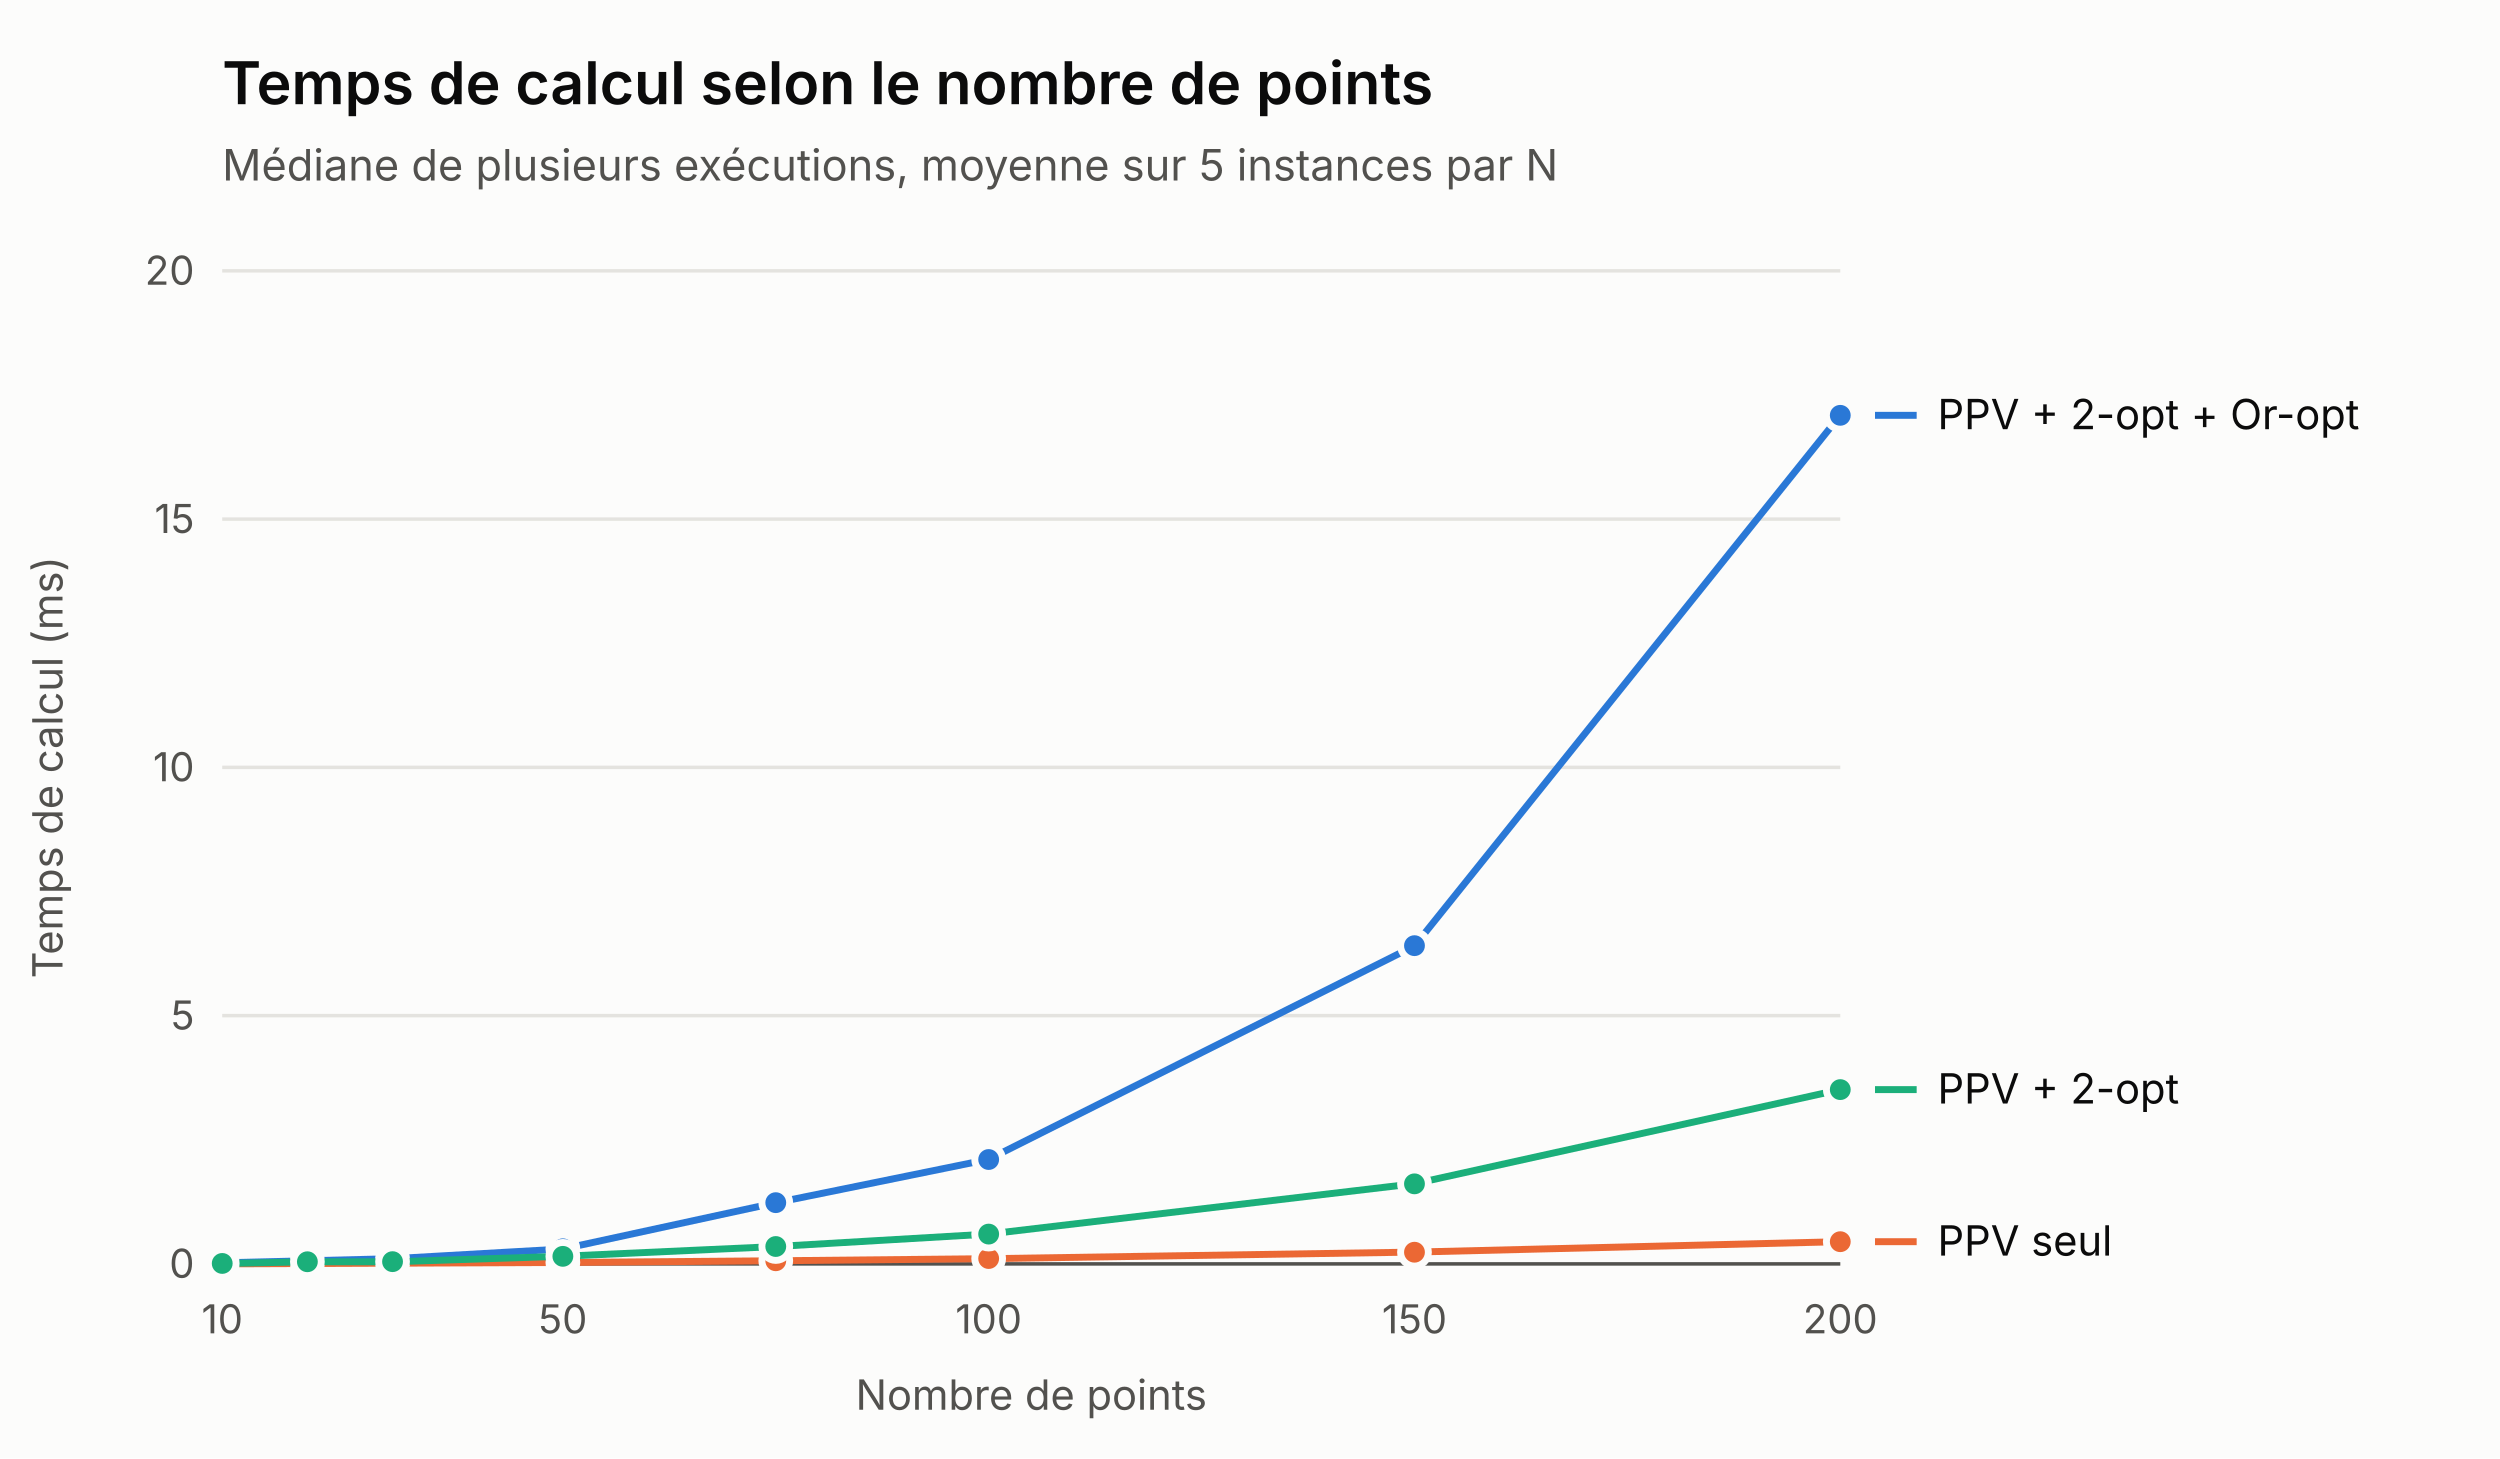
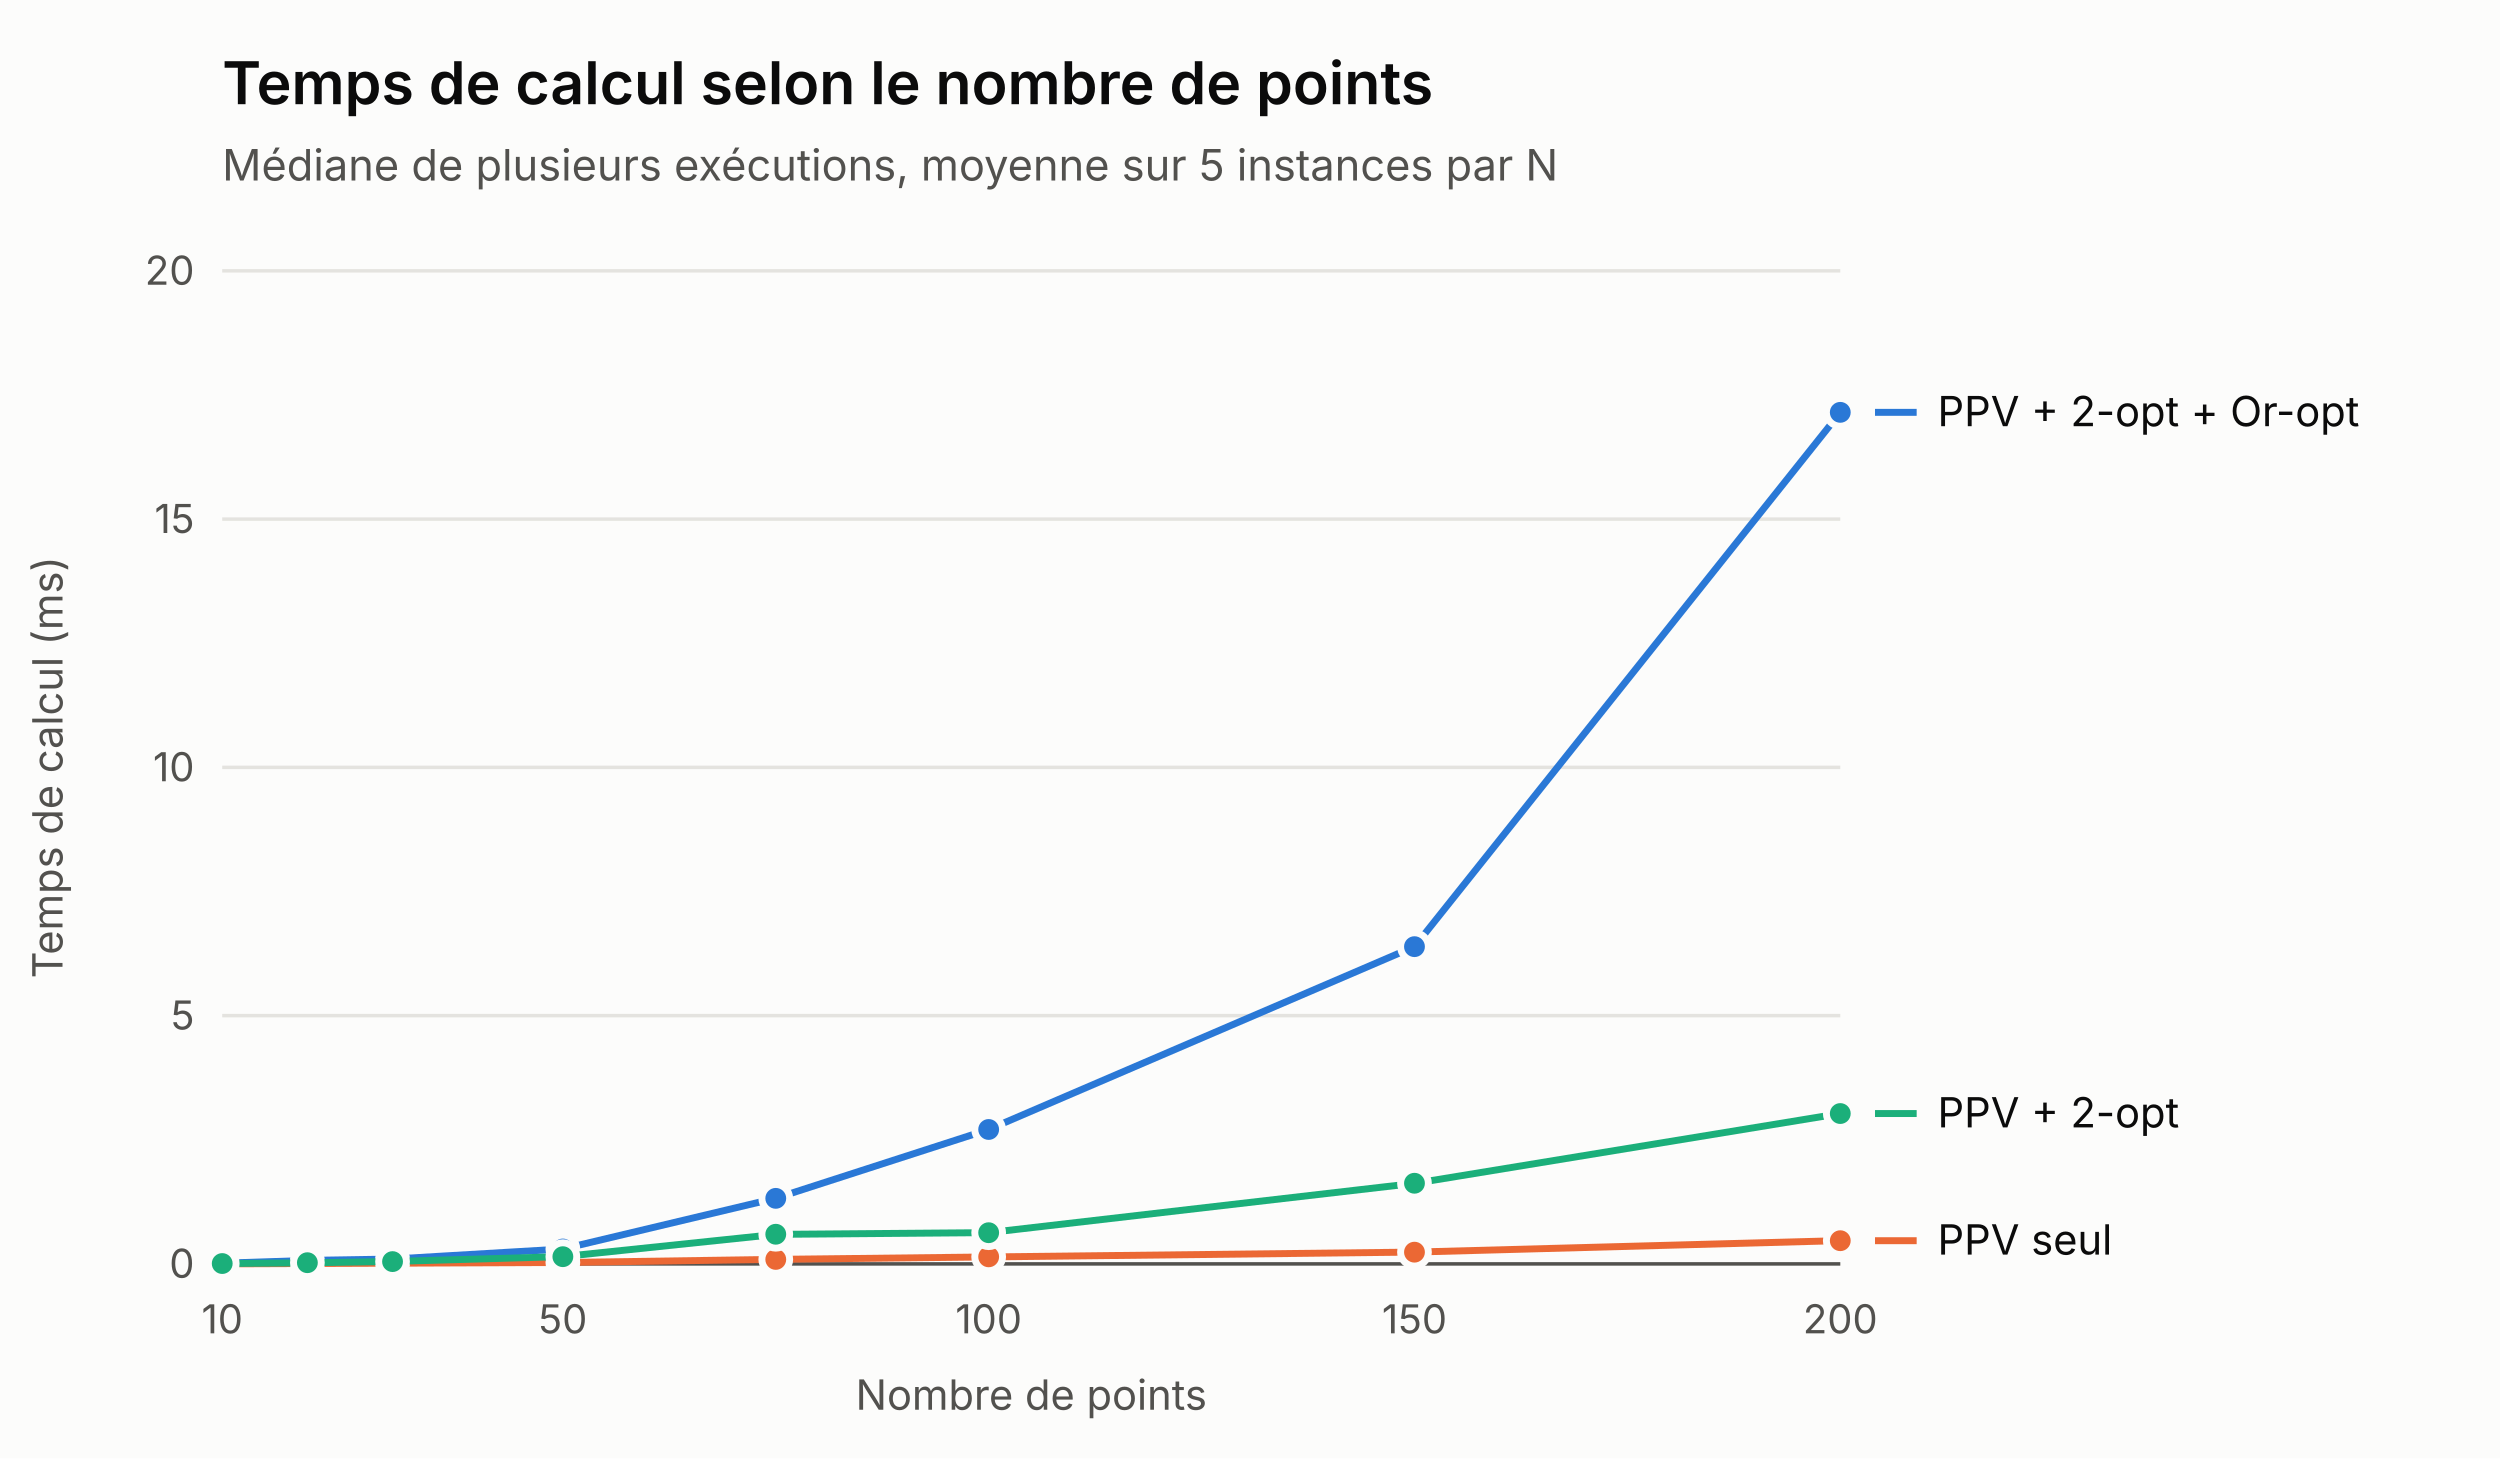
<svg xmlns="http://www.w3.org/2000/svg" viewBox="0 0 720 420" width="720" height="420" font-family="Inter, system-ui, sans-serif">
  <rect width="720" height="420" fill="#fcfcfb" />
  <text x="64" y="30" font-size="17" font-weight="600" fill="#0b0b0b">Temps de calcul selon le nombre de points</text>
  <text x="64" y="52" font-size="12.5" fill="#52514e">Médiane de plusieurs exécutions, moyenne sur 5 instances par N</text>
  <line x1="64" x2="530" y1="364" y2="364" stroke="#e4e3df" stroke-width="1" />
  <text x="56" y="368" font-size="11.5" text-anchor="end" fill="#52514e">0</text>
  <line x1="64" x2="530" y1="292.5" y2="292.5" stroke="#e4e3df" stroke-width="1" />
  <text x="56" y="296.5" font-size="11.5" text-anchor="end" fill="#52514e">5</text>
  <line x1="64" x2="530" y1="221" y2="221" stroke="#e4e3df" stroke-width="1" />
  <text x="56" y="225" font-size="11.5" text-anchor="end" fill="#52514e">10</text>
  <line x1="64" x2="530" y1="149.5" y2="149.5" stroke="#e4e3df" stroke-width="1" />
  <text x="56" y="153.5" font-size="11.5" text-anchor="end" fill="#52514e">15</text>
  <line x1="64" x2="530" y1="78" y2="78" stroke="#e4e3df" stroke-width="1" />
  <text x="56" y="82" font-size="11.5" text-anchor="end" fill="#52514e">20</text>
  <text x="64" y="384" font-size="11.5" text-anchor="middle" fill="#52514e">10</text>
  <text x="162.105" y="384" font-size="11.5" text-anchor="middle" fill="#52514e">50</text>
  <text x="284.737" y="384" font-size="11.5" text-anchor="middle" fill="#52514e">100</text>
  <text x="407.368" y="384" font-size="11.5" text-anchor="middle" fill="#52514e">150</text>
  <text x="530" y="384" font-size="11.5" text-anchor="middle" fill="#52514e">200</text>
  <line x1="64" x2="530" y1="364" y2="364" stroke="#52514e" stroke-width="1" />
  <text x="297" y="406" font-size="12" text-anchor="middle" fill="#52514e">Nombre de points</text>
  <text transform="translate(18 221) rotate(-90)" font-size="12" text-anchor="middle" fill="#52514e">Temps de calcul (ms)</text>
-   <path d="M64.0,363.7 L88.5,363.1 L113.1,362.5 L162.1,359.7 L223.4,346.4 L284.7,333.9 L407.4,272.4 L530.0,119.6" fill="none" stroke="#2a78d6" stroke-width="2" stroke-linejoin="round" stroke-linecap="round" />
-   <circle cx="64" cy="363.743" r="4" fill="#2a78d6" stroke="#fcfcfb" stroke-width="2" />
-   <circle cx="88.526" cy="363.142" r="4" fill="#2a78d6" stroke="#fcfcfb" stroke-width="2" />
-   <circle cx="113.053" cy="362.498" r="4" fill="#2a78d6" stroke="#fcfcfb" stroke-width="2" />
-   <circle cx="162.105" cy="359.653" r="4" fill="#2a78d6" stroke="#fcfcfb" stroke-width="2" />
-   <circle cx="223.421" cy="346.368" r="4" fill="#2a78d6" stroke="#fcfcfb" stroke-width="2" />
-   <circle cx="284.737" cy="333.941" r="4" fill="#2a78d6" stroke="#fcfcfb" stroke-width="2" />
-   <circle cx="407.368" cy="272.351" r="4" fill="#2a78d6" stroke="#fcfcfb" stroke-width="2" />
-   <circle cx="530" cy="119.613" r="4" fill="#2a78d6" stroke="#fcfcfb" stroke-width="2" />
-   <path d="M64.0,364.0 L88.5,363.9 L113.1,363.8 L162.1,363.6 L223.4,363.1 L284.7,362.5 L407.4,360.6 L530.0,357.6" fill="none" stroke="#eb6834" stroke-width="2" stroke-linejoin="round" stroke-linecap="round" />
-   <circle cx="64" cy="363.957" r="4" fill="#eb6834" stroke="#fcfcfb" stroke-width="2" />
-   <circle cx="88.526" cy="363.914" r="4" fill="#eb6834" stroke="#fcfcfb" stroke-width="2" />
-   <circle cx="113.053" cy="363.814" r="4" fill="#eb6834" stroke="#fcfcfb" stroke-width="2" />
+   <path d="M64.0,363.8 L88.5,363.0 L113.1,362.6 L162.1,359.7 L223.4,345.1 L284.7,325.3 L407.4,272.6 L530.0,118.8" fill="none" stroke="#2a78d6" stroke-width="2" stroke-linejoin="round" stroke-linecap="round" />
+   <circle cx="64" cy="363.843" r="4" fill="#2a78d6" stroke="#fcfcfb" stroke-width="2" />
+   <circle cx="88.526" cy="362.999" r="4" fill="#2a78d6" stroke="#fcfcfb" stroke-width="2" />
+   <circle cx="113.053" cy="362.57" r="4" fill="#2a78d6" stroke="#fcfcfb" stroke-width="2" />
+   <circle cx="162.105" cy="359.71" r="4" fill="#2a78d6" stroke="#fcfcfb" stroke-width="2" />
+   <circle cx="223.421" cy="345.124" r="4" fill="#2a78d6" stroke="#fcfcfb" stroke-width="2" />
+   <circle cx="284.737" cy="325.29" r="4" fill="#2a78d6" stroke="#fcfcfb" stroke-width="2" />
+   <circle cx="407.368" cy="272.637" r="4" fill="#2a78d6" stroke="#fcfcfb" stroke-width="2" />
+   <circle cx="530" cy="118.755" r="4" fill="#2a78d6" stroke="#fcfcfb" stroke-width="2" />
+   <path d="M64.0,364.0 L88.5,363.9 L113.1,363.8 L162.1,363.6 L223.4,362.7 L284.7,362.0 L407.4,360.6 L530.0,357.3" fill="none" stroke="#eb6834" stroke-width="2" stroke-linejoin="round" stroke-linecap="round" />
+   <circle cx="64" cy="363.971" r="4" fill="#eb6834" stroke="#fcfcfb" stroke-width="2" />
+   <circle cx="88.526" cy="363.871" r="4" fill="#eb6834" stroke="#fcfcfb" stroke-width="2" />
+   <circle cx="113.053" cy="363.843" r="4" fill="#eb6834" stroke="#fcfcfb" stroke-width="2" />
  <circle cx="162.105" cy="363.6" r="4" fill="#eb6834" stroke="#fcfcfb" stroke-width="2" />
-   <circle cx="223.421" cy="363.099" r="4" fill="#eb6834" stroke="#fcfcfb" stroke-width="2" />
-   <circle cx="284.737" cy="362.456" r="4" fill="#eb6834" stroke="#fcfcfb" stroke-width="2" />
-   <circle cx="407.368" cy="360.639" r="4" fill="#eb6834" stroke="#fcfcfb" stroke-width="2" />
-   <circle cx="530" cy="357.608" r="4" fill="#eb6834" stroke="#fcfcfb" stroke-width="2" />
-   <path d="M64.0,363.9 L88.5,363.4 L113.1,363.4 L162.1,361.8 L223.4,359.0 L284.7,355.4 L407.4,340.9 L530.0,313.8" fill="none" stroke="#1baf7a" stroke-width="2" stroke-linejoin="round" stroke-linecap="round" />
-   <circle cx="64" cy="363.871" r="4" fill="#1baf7a" stroke="#fcfcfb" stroke-width="2" />
-   <circle cx="88.526" cy="363.385" r="4" fill="#1baf7a" stroke="#fcfcfb" stroke-width="2" />
-   <circle cx="113.053" cy="363.356" r="4" fill="#1baf7a" stroke="#fcfcfb" stroke-width="2" />
-   <circle cx="162.105" cy="361.826" r="4" fill="#1baf7a" stroke="#fcfcfb" stroke-width="2" />
-   <circle cx="223.421" cy="358.995" r="4" fill="#1baf7a" stroke="#fcfcfb" stroke-width="2" />
-   <circle cx="284.737" cy="355.42" r="4" fill="#1baf7a" stroke="#fcfcfb" stroke-width="2" />
-   <circle cx="407.368" cy="340.948" r="4" fill="#1baf7a" stroke="#fcfcfb" stroke-width="2" />
-   <circle cx="530" cy="313.807" r="4" fill="#1baf7a" stroke="#fcfcfb" stroke-width="2" />
-   <line x1="540" x2="552" y1="119.613" y2="119.613" stroke="#2a78d6" stroke-width="2" />
-   <text x="558" y="123.613" font-size="12" fill="#0b0b0b">PPV + 2-opt + Or-opt</text>
-   <line x1="540" x2="552" y1="313.807" y2="313.807" stroke="#1baf7a" stroke-width="2" />
-   <text x="558" y="317.807" font-size="12" fill="#0b0b0b">PPV + 2-opt</text>
-   <line x1="540" x2="552" y1="357.608" y2="357.608" stroke="#eb6834" stroke-width="2" />
-   <text x="558" y="361.608" font-size="12" fill="#0b0b0b">PPV seul</text>
+   <circle cx="223.421" cy="362.713" r="4" fill="#eb6834" stroke="#fcfcfb" stroke-width="2" />
+   <circle cx="284.737" cy="361.969" r="4" fill="#eb6834" stroke="#fcfcfb" stroke-width="2" />
+   <circle cx="407.368" cy="360.625" r="4" fill="#eb6834" stroke="#fcfcfb" stroke-width="2" />
+   <circle cx="530" cy="357.322" r="4" fill="#eb6834" stroke="#fcfcfb" stroke-width="2" />
+   <path d="M64.0,363.9 L88.5,363.7 L113.1,363.3 L162.1,361.9 L223.4,355.5 L284.7,355.0 L407.4,340.8 L530.0,320.7" fill="none" stroke="#1baf7a" stroke-width="2" stroke-linejoin="round" stroke-linecap="round" />
+   <circle cx="64" cy="363.9" r="4" fill="#1baf7a" stroke="#fcfcfb" stroke-width="2" />
+   <circle cx="88.526" cy="363.657" r="4" fill="#1baf7a" stroke="#fcfcfb" stroke-width="2" />
+   <circle cx="113.053" cy="363.342" r="4" fill="#1baf7a" stroke="#fcfcfb" stroke-width="2" />
+   <circle cx="162.105" cy="361.926" r="4" fill="#1baf7a" stroke="#fcfcfb" stroke-width="2" />
+   <circle cx="223.421" cy="355.463" r="4" fill="#1baf7a" stroke="#fcfcfb" stroke-width="2" />
+   <circle cx="284.737" cy="355.02" r="4" fill="#1baf7a" stroke="#fcfcfb" stroke-width="2" />
+   <circle cx="407.368" cy="340.777" r="4" fill="#1baf7a" stroke="#fcfcfb" stroke-width="2" />
+   <circle cx="530" cy="320.7" r="4" fill="#1baf7a" stroke="#fcfcfb" stroke-width="2" />
+   <line x1="540" x2="552" y1="118.755" y2="118.755" stroke="#2a78d6" stroke-width="2" />
+   <text x="558" y="122.755" font-size="12" fill="#0b0b0b">PPV + 2-opt + Or-opt</text>
+   <line x1="540" x2="552" y1="320.7" y2="320.7" stroke="#1baf7a" stroke-width="2" />
+   <text x="558" y="324.7" font-size="12" fill="#0b0b0b">PPV + 2-opt</text>
+   <line x1="540" x2="552" y1="357.322" y2="357.322" stroke="#eb6834" stroke-width="2" />
+   <text x="558" y="361.322" font-size="12" fill="#0b0b0b">PPV seul</text>
</svg>
